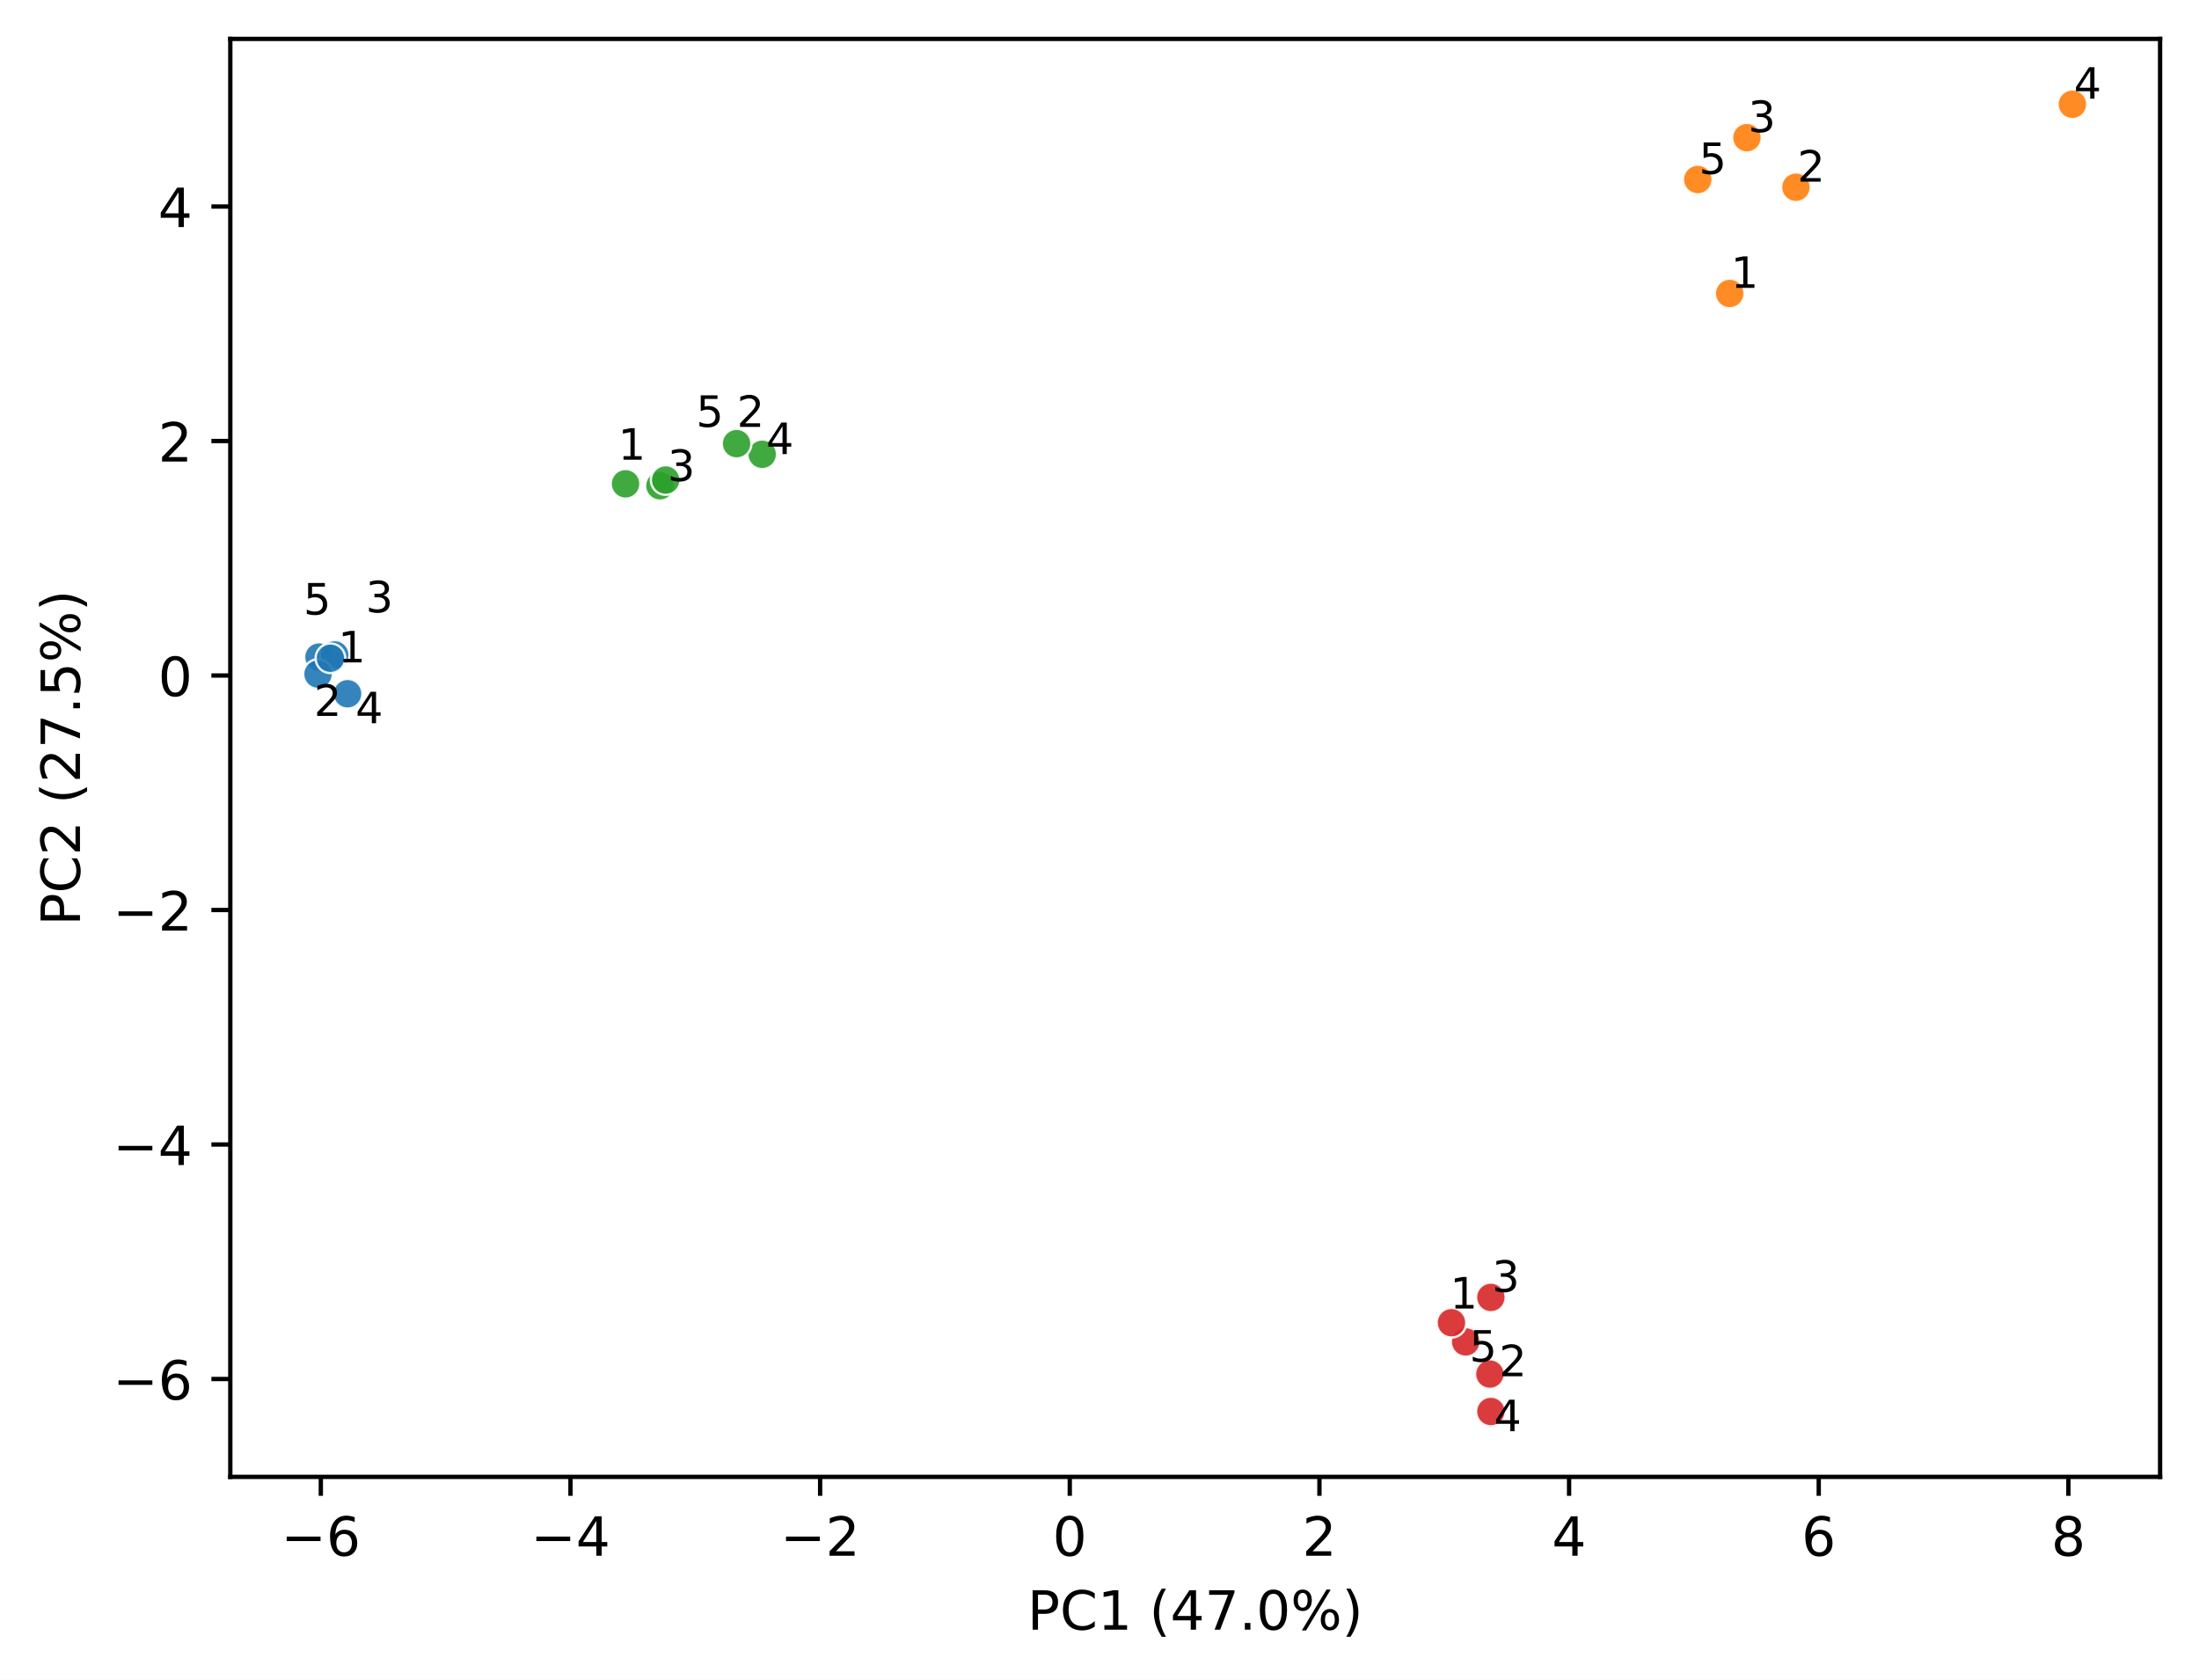
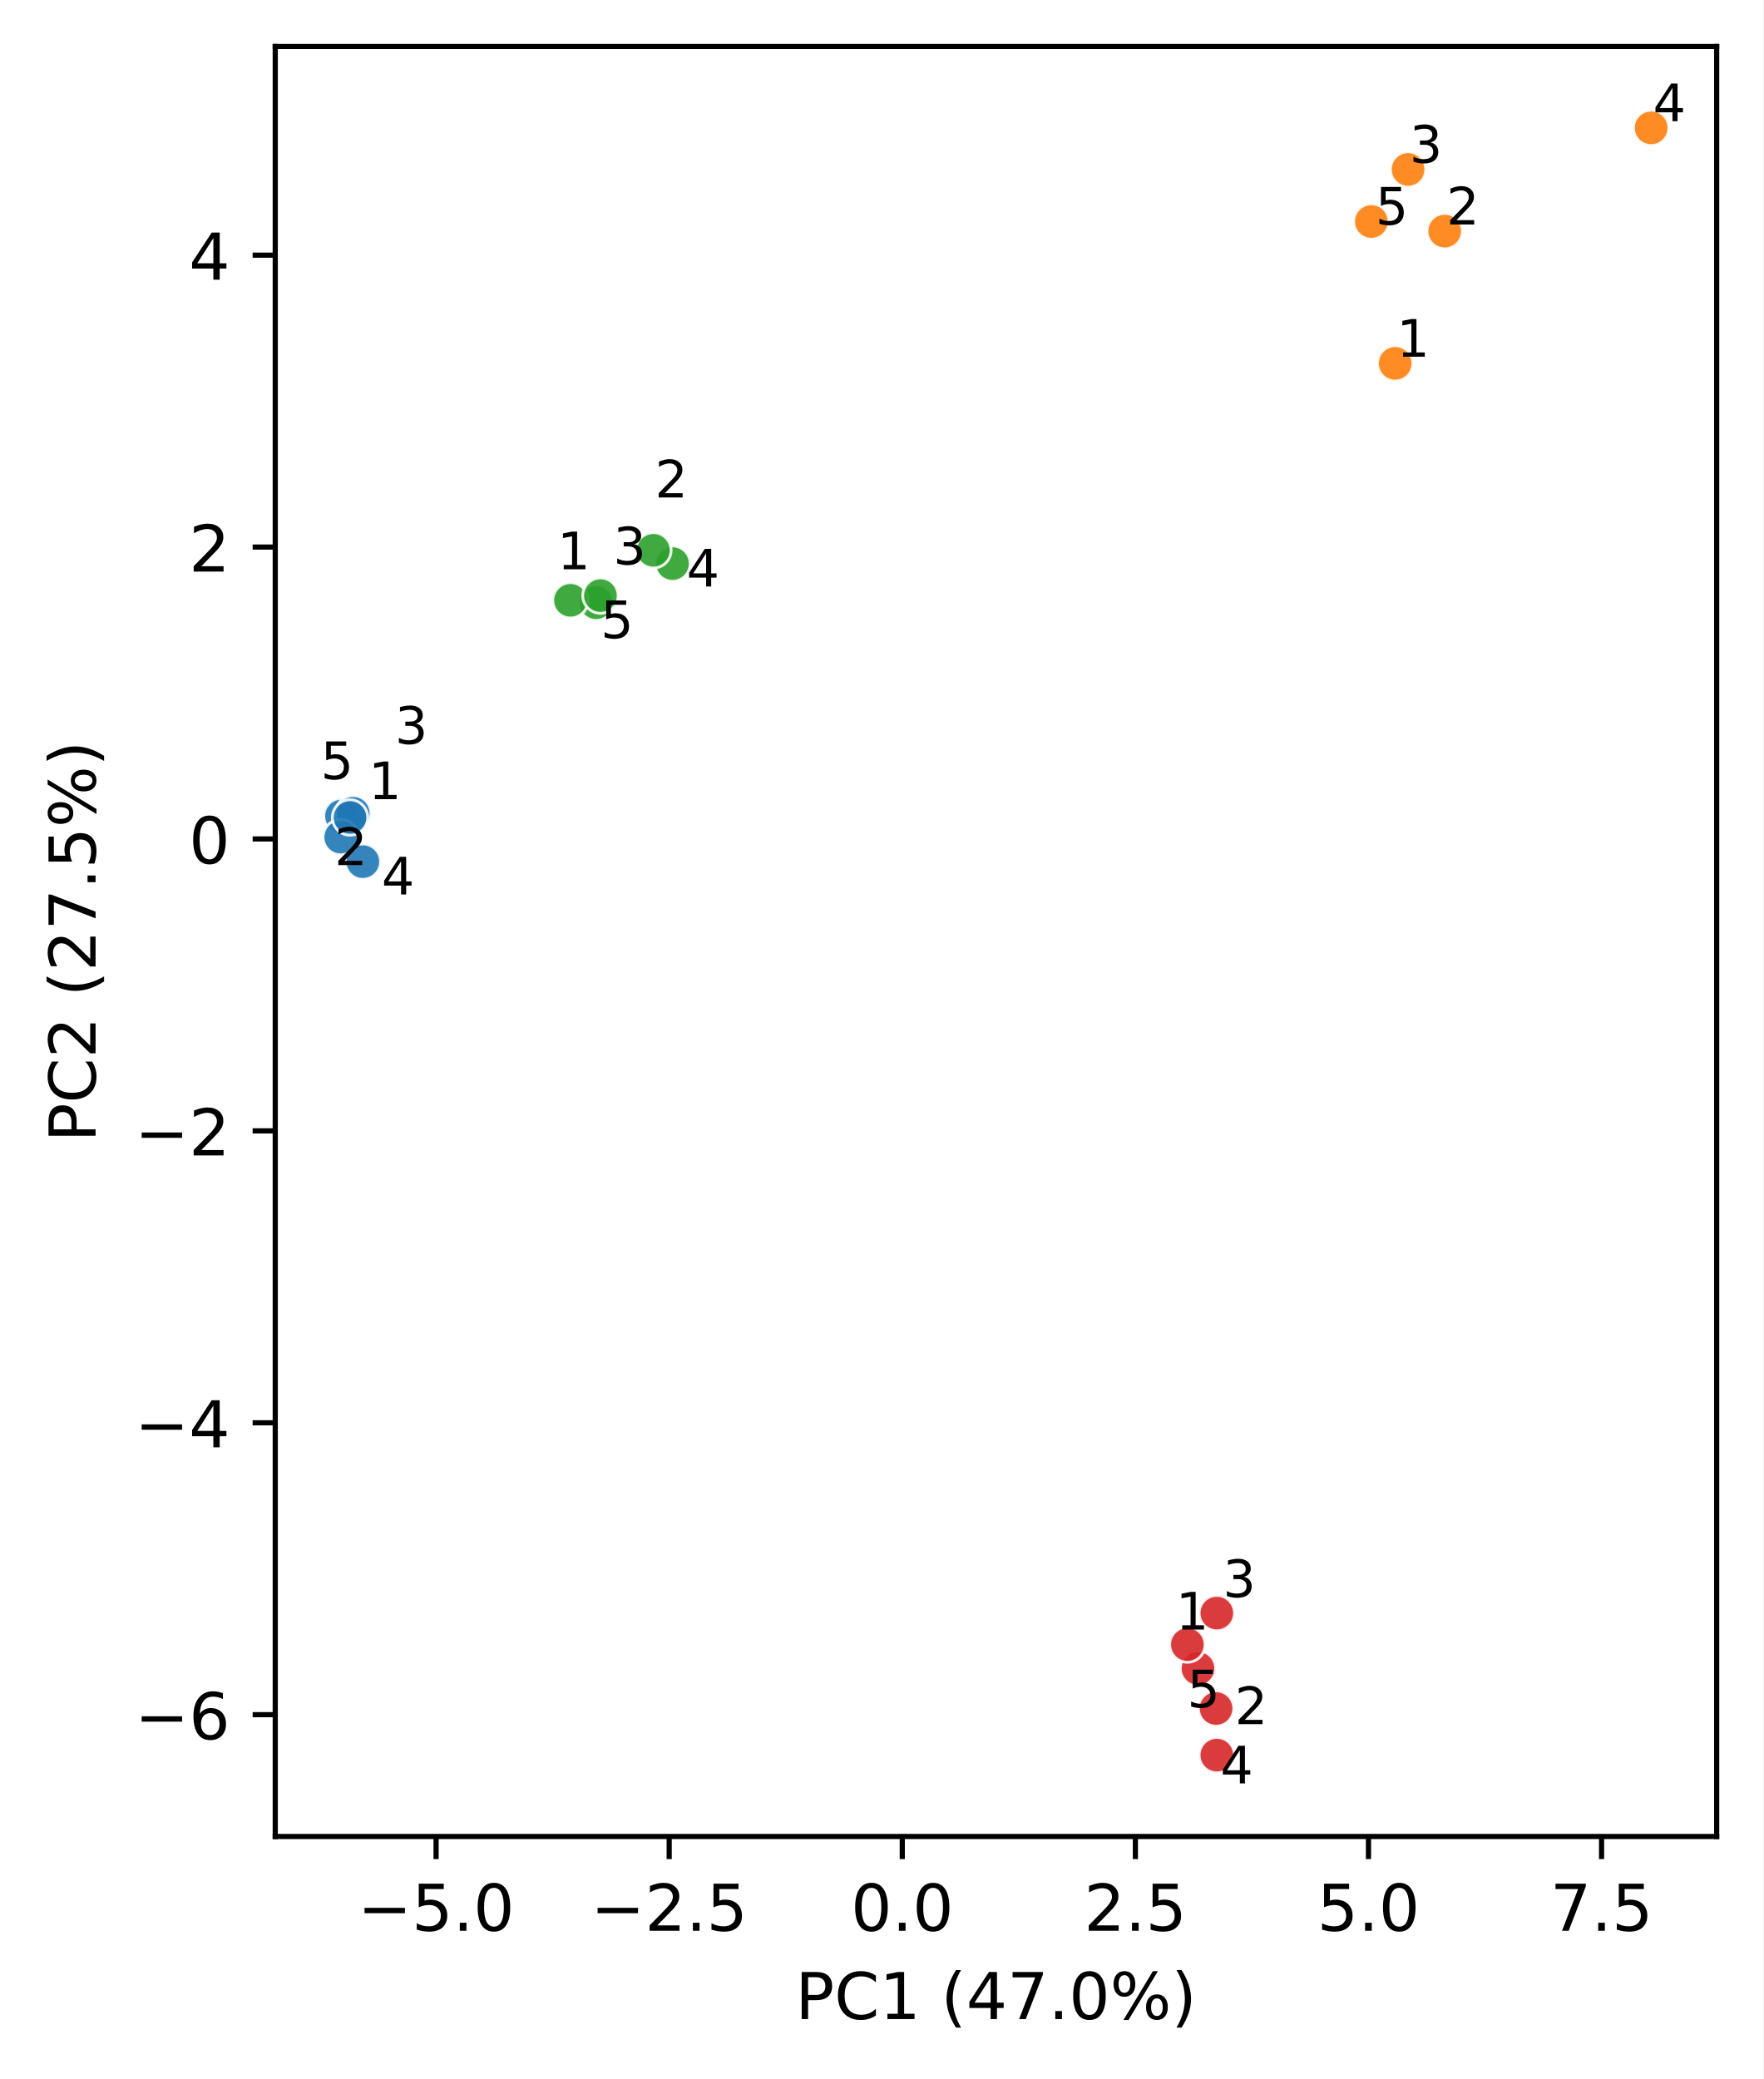
- <svg xmlns="http://www.w3.org/2000/svg" xmlns:xlink="http://www.w3.org/1999/xlink" width="406.94pt" height="310.868pt" viewBox="0 0 406.94 310.868" version="1.1">
+ <svg xmlns="http://www.w3.org/2000/svg" xmlns:xlink="http://www.w3.org/1999/xlink" width="273.02pt" height="321.956pt" viewBox="0 0 273.02 321.956" version="1.1">
  <defs>
    <style type="text/css">*{stroke-linejoin: round; stroke-linecap: butt}</style>
  </defs>
  <g id="figure_1">
    <g id="patch_1">
-       <path d="M 0 310.868  L 406.94 310.868  L 406.94 0  L 0 0  z " style="fill: #ffffff" />
+       <path d="M 0 321.956  L 273.02 321.956  L 273.02 0  L 0 0  z " style="fill: #ffffff" />
    </g>
    <g id="axes_1">
      <g id="patch_2">
-         <path d="M 42.62 273.312  L 399.74 273.312  L 399.74 7.2  L 42.62 7.2  z " style="fill: #ffffff" />
+         <path d="M 42.62 284.4  L 265.82 284.4  L 265.82 7.2  L 42.62 7.2  z " style="fill: #ffffff" />
      </g>
      <g id="PathCollection_1">
        <defs>
-           <path id="C0_0_54341849cd" d="M 0 2.739  C 0.726 2.739 1.423 2.45 1.936 1.936  C 2.45 1.423 2.739 0.726 2.739 -0  C 2.739 -0.726 2.45 -1.423 1.936 -1.936  C 1.423 -2.45 0.726 -2.739 0 -2.739  C -0.726 -2.739 -1.423 -2.45 -1.936 -1.936  C -2.45 -1.423 -2.739 -0.726 -2.739 0  C -2.739 0.726 -2.45 1.423 -1.936 1.936  C -1.423 2.45 -0.726 2.739 0 2.739  z " />
+           <path id="C0_0_e8614879cb" d="M 0 2.739  C 0.726 2.739 1.423 2.45 1.936 1.936  C 2.45 1.423 2.739 0.726 2.739 -0  C 2.739 -0.726 2.45 -1.423 1.936 -1.936  C 1.423 -2.45 0.726 -2.739 0 -2.739  C -0.726 -2.739 -1.423 -2.45 -1.936 -1.936  C -2.45 -1.423 -2.739 -0.726 -2.739 0  C -2.739 0.726 -2.45 1.423 -1.936 1.936  C -1.423 2.45 -0.726 2.739 0 2.739  z " />
        </defs>
-         <g clip-path="url(#pb092c6b7c6)">
-           <use xlink:href="#C0_0_54341849cd" x="64.323" y="128.385" style="fill: #1f77b4; fill-opacity: 0.9; stroke: #ffffff; stroke-opacity: 0.9; stroke-width: 0.438" />
-         </g>
-         <g clip-path="url(#pb092c6b7c6)">
-           <use xlink:href="#C0_0_54341849cd" x="383.508" y="19.296" style="fill: #ff7f0e; fill-opacity: 0.9; stroke: #ffffff; stroke-opacity: 0.9; stroke-width: 0.438" />
-         </g>
-         <g clip-path="url(#pb092c6b7c6)">
-           <use xlink:href="#C0_0_54341849cd" x="141.048" y="84.076" style="fill: #2ca02c; fill-opacity: 0.9; stroke: #ffffff; stroke-opacity: 0.9; stroke-width: 0.438" />
-         </g>
-         <g clip-path="url(#pb092c6b7c6)">
-           <use xlink:href="#C0_0_54341849cd" x="275.899" y="261.216" style="fill: #d62728; fill-opacity: 0.9; stroke: #ffffff; stroke-opacity: 0.9; stroke-width: 0.438" />
-         </g>
-         <g clip-path="url(#pb092c6b7c6)">
-           <use xlink:href="#C0_0_54341849cd" x="59.031" y="121.598" style="fill: #1f77b4; fill-opacity: 0.9; stroke: #ffffff; stroke-opacity: 0.9; stroke-width: 0.438" />
-         </g>
-         <g clip-path="url(#pb092c6b7c6)">
-           <use xlink:href="#C0_0_54341849cd" x="314.185" y="33.219" style="fill: #ff7f0e; fill-opacity: 0.9; stroke: #ffffff; stroke-opacity: 0.9; stroke-width: 0.438" />
-         </g>
-         <g clip-path="url(#pb092c6b7c6)">
-           <use xlink:href="#C0_0_54341849cd" x="122.126" y="89.893" style="fill: #2ca02c; fill-opacity: 0.9; stroke: #ffffff; stroke-opacity: 0.9; stroke-width: 0.438" />
-         </g>
-         <g clip-path="url(#pb092c6b7c6)">
-           <use xlink:href="#C0_0_54341849cd" x="271.234" y="248.336" style="fill: #d62728; fill-opacity: 0.9; stroke: #ffffff; stroke-opacity: 0.9; stroke-width: 0.438" />
-         </g>
-         <g clip-path="url(#pb092c6b7c6)">
-           <use xlink:href="#C0_0_54341849cd" x="61.939" y="121.196" style="fill: #1f77b4; fill-opacity: 0.9; stroke: #ffffff; stroke-opacity: 0.9; stroke-width: 0.438" />
-         </g>
-         <g clip-path="url(#pb092c6b7c6)">
-           <use xlink:href="#C0_0_54341849cd" x="320.092" y="54.309" style="fill: #ff7f0e; fill-opacity: 0.9; stroke: #ffffff; stroke-opacity: 0.9; stroke-width: 0.438" />
-         </g>
-         <g clip-path="url(#pb092c6b7c6)">
-           <use xlink:href="#C0_0_54341849cd" x="115.761" y="89.535" style="fill: #2ca02c; fill-opacity: 0.9; stroke: #ffffff; stroke-opacity: 0.9; stroke-width: 0.438" />
-         </g>
-         <g clip-path="url(#pb092c6b7c6)">
-           <use xlink:href="#C0_0_54341849cd" x="268.604" y="244.782" style="fill: #d62728; fill-opacity: 0.9; stroke: #ffffff; stroke-opacity: 0.9; stroke-width: 0.438" />
-         </g>
-         <g clip-path="url(#pb092c6b7c6)">
-           <use xlink:href="#C0_0_54341849cd" x="58.853" y="124.745" style="fill: #1f77b4; fill-opacity: 0.9; stroke: #ffffff; stroke-opacity: 0.9; stroke-width: 0.438" />
-         </g>
-         <g clip-path="url(#pb092c6b7c6)">
-           <use xlink:href="#C0_0_54341849cd" x="332.351" y="34.648" style="fill: #ff7f0e; fill-opacity: 0.9; stroke: #ffffff; stroke-opacity: 0.9; stroke-width: 0.438" />
-         </g>
-         <g clip-path="url(#pb092c6b7c6)">
-           <use xlink:href="#C0_0_54341849cd" x="136.31" y="82.1" style="fill: #2ca02c; fill-opacity: 0.9; stroke: #ffffff; stroke-opacity: 0.9; stroke-width: 0.438" />
-         </g>
-         <g clip-path="url(#pb092c6b7c6)">
-           <use xlink:href="#C0_0_54341849cd" x="275.712" y="254.282" style="fill: #d62728; fill-opacity: 0.9; stroke: #ffffff; stroke-opacity: 0.9; stroke-width: 0.438" />
-         </g>
-         <g clip-path="url(#pb092c6b7c6)">
-           <use xlink:href="#C0_0_54341849cd" x="61.151" y="121.819" style="fill: #1f77b4; fill-opacity: 0.9; stroke: #ffffff; stroke-opacity: 0.9; stroke-width: 0.438" />
-         </g>
-         <g clip-path="url(#pb092c6b7c6)">
-           <use xlink:href="#C0_0_54341849cd" x="323.283" y="25.476" style="fill: #ff7f0e; fill-opacity: 0.9; stroke: #ffffff; stroke-opacity: 0.9; stroke-width: 0.438" />
-         </g>
-         <g clip-path="url(#pb092c6b7c6)">
-           <use xlink:href="#C0_0_54341849cd" x="123.19" y="88.834" style="fill: #2ca02c; fill-opacity: 0.9; stroke: #ffffff; stroke-opacity: 0.9; stroke-width: 0.438" />
-         </g>
-         <g clip-path="url(#pb092c6b7c6)">
-           <use xlink:href="#C0_0_54341849cd" x="275.897" y="240.1" style="fill: #d62728; fill-opacity: 0.9; stroke: #ffffff; stroke-opacity: 0.9; stroke-width: 0.438" />
+         <g clip-path="url(#p28feb3ffb4)">
+           <use xlink:href="#C0_0_e8614879cb" x="56.184" y="133.435" style="fill: #1f77b4; fill-opacity: 0.9; stroke: #ffffff; stroke-opacity: 0.9; stroke-width: 0.438" />
+         </g>
+         <g clip-path="url(#p28feb3ffb4)">
+           <use xlink:href="#C0_0_e8614879cb" x="255.675" y="19.8" style="fill: #ff7f0e; fill-opacity: 0.9; stroke: #ffffff; stroke-opacity: 0.9; stroke-width: 0.438" />
+         </g>
+         <g clip-path="url(#p28feb3ffb4)">
+           <use xlink:href="#C0_0_e8614879cb" x="104.137" y="87.279" style="fill: #2ca02c; fill-opacity: 0.9; stroke: #ffffff; stroke-opacity: 0.9; stroke-width: 0.438" />
+         </g>
+         <g clip-path="url(#p28feb3ffb4)">
+           <use xlink:href="#C0_0_e8614879cb" x="188.42" y="271.8" style="fill: #d62728; fill-opacity: 0.9; stroke: #ffffff; stroke-opacity: 0.9; stroke-width: 0.438" />
+         </g>
+         <g clip-path="url(#p28feb3ffb4)">
+           <use xlink:href="#C0_0_e8614879cb" x="52.877" y="126.365" style="fill: #1f77b4; fill-opacity: 0.9; stroke: #ffffff; stroke-opacity: 0.9; stroke-width: 0.438" />
+         </g>
+         <g clip-path="url(#p28feb3ffb4)">
+           <use xlink:href="#C0_0_e8614879cb" x="212.348" y="34.303" style="fill: #ff7f0e; fill-opacity: 0.9; stroke: #ffffff; stroke-opacity: 0.9; stroke-width: 0.438" />
+         </g>
+         <g clip-path="url(#p28feb3ffb4)">
+           <use xlink:href="#C0_0_e8614879cb" x="92.311" y="93.339" style="fill: #2ca02c; fill-opacity: 0.9; stroke: #ffffff; stroke-opacity: 0.9; stroke-width: 0.438" />
+         </g>
+         <g clip-path="url(#p28feb3ffb4)">
+           <use xlink:href="#C0_0_e8614879cb" x="185.504" y="258.383" style="fill: #d62728; fill-opacity: 0.9; stroke: #ffffff; stroke-opacity: 0.9; stroke-width: 0.438" />
+         </g>
+         <g clip-path="url(#p28feb3ffb4)">
+           <use xlink:href="#C0_0_e8614879cb" x="54.694" y="125.946" style="fill: #1f77b4; fill-opacity: 0.9; stroke: #ffffff; stroke-opacity: 0.9; stroke-width: 0.438" />
+         </g>
+         <g clip-path="url(#p28feb3ffb4)">
+           <use xlink:href="#C0_0_e8614879cb" x="216.04" y="56.271" style="fill: #ff7f0e; fill-opacity: 0.9; stroke: #ffffff; stroke-opacity: 0.9; stroke-width: 0.438" />
+         </g>
+         <g clip-path="url(#p28feb3ffb4)">
+           <use xlink:href="#C0_0_e8614879cb" x="88.333" y="92.966" style="fill: #2ca02c; fill-opacity: 0.9; stroke: #ffffff; stroke-opacity: 0.9; stroke-width: 0.438" />
+         </g>
+         <g clip-path="url(#p28feb3ffb4)">
+           <use xlink:href="#C0_0_e8614879cb" x="183.86" y="254.681" style="fill: #d62728; fill-opacity: 0.9; stroke: #ffffff; stroke-opacity: 0.9; stroke-width: 0.438" />
+         </g>
+         <g clip-path="url(#p28feb3ffb4)">
+           <use xlink:href="#C0_0_e8614879cb" x="52.766" y="129.642" style="fill: #1f77b4; fill-opacity: 0.9; stroke: #ffffff; stroke-opacity: 0.9; stroke-width: 0.438" />
+         </g>
+         <g clip-path="url(#p28feb3ffb4)">
+           <use xlink:href="#C0_0_e8614879cb" x="223.702" y="35.792" style="fill: #ff7f0e; fill-opacity: 0.9; stroke: #ffffff; stroke-opacity: 0.9; stroke-width: 0.438" />
+         </g>
+         <g clip-path="url(#p28feb3ffb4)">
+           <use xlink:href="#C0_0_e8614879cb" x="101.176" y="85.221" style="fill: #2ca02c; fill-opacity: 0.9; stroke: #ffffff; stroke-opacity: 0.9; stroke-width: 0.438" />
+         </g>
+         <g clip-path="url(#p28feb3ffb4)">
+           <use xlink:href="#C0_0_e8614879cb" x="188.303" y="264.577" style="fill: #d62728; fill-opacity: 0.9; stroke: #ffffff; stroke-opacity: 0.9; stroke-width: 0.438" />
+         </g>
+         <g clip-path="url(#p28feb3ffb4)">
+           <use xlink:href="#C0_0_e8614879cb" x="54.202" y="126.595" style="fill: #1f77b4; fill-opacity: 0.9; stroke: #ffffff; stroke-opacity: 0.9; stroke-width: 0.438" />
+         </g>
+         <g clip-path="url(#p28feb3ffb4)">
+           <use xlink:href="#C0_0_e8614879cb" x="218.035" y="26.237" style="fill: #ff7f0e; fill-opacity: 0.9; stroke: #ffffff; stroke-opacity: 0.9; stroke-width: 0.438" />
+         </g>
+         <g clip-path="url(#p28feb3ffb4)">
+           <use xlink:href="#C0_0_e8614879cb" x="92.977" y="92.236" style="fill: #2ca02c; fill-opacity: 0.9; stroke: #ffffff; stroke-opacity: 0.9; stroke-width: 0.438" />
+         </g>
+         <g clip-path="url(#p28feb3ffb4)">
+           <use xlink:href="#C0_0_e8614879cb" x="188.418" y="249.804" style="fill: #d62728; fill-opacity: 0.9; stroke: #ffffff; stroke-opacity: 0.9; stroke-width: 0.438" />
        </g>
      </g>
      <g id="matplotlib.axis_1">
        <g id="xtick_1">
          <g id="line2d_1">
            <defs>
-               <path id="m34bf45db50" d="M 0 0  L 0 3.5  " style="stroke: #000000; stroke-width: 0.8" />
+               <path id="mcd77079170" d="M 0 0  L 0 3.5  " style="stroke: #000000; stroke-width: 0.8" />
            </defs>
            <g>
-               <use xlink:href="#m34bf45db50" x="59.37" y="273.312" style="stroke: #000000; stroke-width: 0.8" />
+               <use xlink:href="#mcd77079170" x="67.526" y="284.4" style="stroke: #000000; stroke-width: 0.8" />
            </g>
          </g>
          <g id="text_1">
-             <g transform="translate(51.99869 287.9104) scale(0.1 -0.1)">
+             <g transform="translate(55.38477 298.9984) scale(0.1 -0.1)">
              <defs>
                <path id="DejaVuSans-2212" d="M 678 2272  L 4684 2272  L 4684 1741  L 678 1741  L 678 2272  z " transform="scale(0.015625)" />
-                 <path id="DejaVuSans-36" d="M 2113 2584  Q 1688 2584 1439 2293  Q 1191 2003 1191 1497  Q 1191 994 1439 701  Q 1688 409 2113 409  Q 2538 409 2786 701  Q 3034 994 3034 1497  Q 3034 2003 2786 2293  Q 2538 2584 2113 2584  z M 3366 4563  L 3366 3988  Q 3128 4100 2886 4159  Q 2644 4219 2406 4219  Q 1781 4219 1451 3797  Q 1122 3375 1075 2522  Q 1259 2794 1537 2939  Q 1816 3084 2150 3084  Q 2853 3084 3261 2657  Q 3669 2231 3669 1497  Q 3669 778 3244 343  Q 2819 -91 2113 -91  Q 1303 -91 875 529  Q 447 1150 447 2328  Q 447 3434 972 4092  Q 1497 4750 2381 4750  Q 2619 4750 2861 4703  Q 3103 4656 3366 4563  z " transform="scale(0.015625)" />
+                 <path id="DejaVuSans-35" d="M 691 4666  L 3169 4666  L 3169 4134  L 1269 4134  L 1269 2991  Q 1406 3038 1543 3061  Q 1681 3084 1819 3084  Q 2600 3084 3056 2656  Q 3513 2228 3513 1497  Q 3513 744 3044 326  Q 2575 -91 1722 -91  Q 1428 -91 1123 -41  Q 819 9 494 109  L 494 744  Q 775 591 1075 516  Q 1375 441 1709 441  Q 2250 441 2565 725  Q 2881 1009 2881 1497  Q 2881 1984 2565 2268  Q 2250 2553 1709 2553  Q 1456 2553 1204 2497  Q 953 2441 691 2322  L 691 4666  z " transform="scale(0.015625)" />
+                 <path id="DejaVuSans-2e" d="M 684 794  L 1344 794  L 1344 0  L 684 0  L 684 794  z " transform="scale(0.015625)" />
+                 <path id="DejaVuSans-30" d="M 2034 4250  Q 1547 4250 1301 3770  Q 1056 3291 1056 2328  Q 1056 1369 1301 889  Q 1547 409 2034 409  Q 2525 409 2770 889  Q 3016 1369 3016 2328  Q 3016 3291 2770 3770  Q 2525 4250 2034 4250  z M 2034 4750  Q 2819 4750 3233 4129  Q 3647 3509 3647 2328  Q 3647 1150 3233 529  Q 2819 -91 2034 -91  Q 1250 -91 836 529  Q 422 1150 422 2328  Q 422 3509 836 4129  Q 1250 4750 2034 4750  z " transform="scale(0.015625)" />
              </defs>
              <use xlink:href="#DejaVuSans-2212" />
-               <use xlink:href="#DejaVuSans-36" transform="translate(83.78906 0)" />
+               <use xlink:href="#DejaVuSans-35" transform="translate(83.78906 0)" />
+               <use xlink:href="#DejaVuSans-2e" transform="translate(147.4121 0)" />
+               <use xlink:href="#DejaVuSans-30" transform="translate(179.1992 0)" />
            </g>
          </g>
        </g>
        <g id="xtick_2">
          <g id="line2d_2">
            <g>
-               <use xlink:href="#m34bf45db50" x="105.57" y="273.312" style="stroke: #000000; stroke-width: 0.8" />
+               <use xlink:href="#mcd77079170" x="103.62" y="284.4" style="stroke: #000000; stroke-width: 0.8" />
            </g>
          </g>
          <g id="text_2">
-             <g transform="translate(98.19853 287.9104) scale(0.1 -0.1)">
-               <defs>
-                 <path id="DejaVuSans-34" d="M 2419 4116  L 825 1625  L 2419 1625  L 2419 4116  z M 2253 4666  L 3047 4666  L 3047 1625  L 3713 1625  L 3713 1100  L 3047 1100  L 3047 0  L 2419 0  L 2419 1100  L 313 1100  L 313 1709  L 2253 4666  z " transform="scale(0.015625)" />
-               </defs>
-               <use xlink:href="#DejaVuSans-2212" />
-               <use xlink:href="#DejaVuSans-34" transform="translate(83.78906 0)" />
-             </g>
-           </g>
-         </g>
-         <g id="xtick_3">
-           <g id="line2d_3">
-             <g>
-               <use xlink:href="#m34bf45db50" x="151.769" y="273.312" style="stroke: #000000; stroke-width: 0.8" />
-             </g>
-           </g>
-           <g id="text_3">
-             <g transform="translate(144.3984 287.9104) scale(0.1 -0.1)">
+             <g transform="translate(91.47839 298.9984) scale(0.1 -0.1)">
              <defs>
                <path id="DejaVuSans-32" d="M 1228 531  L 3431 531  L 3431 0  L 469 0  L 469 531  Q 828 903 1448 1529  Q 2069 2156 2228 2338  Q 2531 2678 2651 2914  Q 2772 3150 2772 3378  Q 2772 3750 2511 3984  Q 2250 4219 1831 4219  Q 1534 4219 1204 4116  Q 875 4013 500 3803  L 500 4441  Q 881 4594 1212 4672  Q 1544 4750 1819 4750  Q 2544 4750 2975 4387  Q 3406 4025 3406 3419  Q 3406 3131 3298 2873  Q 3191 2616 2906 2266  Q 2828 2175 2409 1742  Q 1991 1309 1228 531  z " transform="scale(0.015625)" />
              </defs>
              <use xlink:href="#DejaVuSans-2212" />
              <use xlink:href="#DejaVuSans-32" transform="translate(83.78906 0)" />
+               <use xlink:href="#DejaVuSans-2e" transform="translate(147.4121 0)" />
+               <use xlink:href="#DejaVuSans-35" transform="translate(179.1992 0)" />
+             </g>
+           </g>
+         </g>
+         <g id="xtick_3">
+           <g id="line2d_3">
+             <g>
+               <use xlink:href="#mcd77079170" x="139.713" y="284.4" style="stroke: #000000; stroke-width: 0.8" />
+             </g>
+           </g>
+           <g id="text_3">
+             <g transform="translate(131.7619 298.9984) scale(0.1 -0.1)">
+               <use xlink:href="#DejaVuSans-30" />
+               <use xlink:href="#DejaVuSans-2e" transform="translate(63.62305 0)" />
+               <use xlink:href="#DejaVuSans-30" transform="translate(95.41016 0)" />
            </g>
          </g>
        </g>
        <g id="xtick_4">
          <g id="line2d_4">
            <g>
-               <use xlink:href="#m34bf45db50" x="197.969" y="273.312" style="stroke: #000000; stroke-width: 0.8" />
+               <use xlink:href="#mcd77079170" x="175.807" y="284.4" style="stroke: #000000; stroke-width: 0.8" />
            </g>
          </g>
          <g id="text_4">
-             <g transform="translate(194.788 287.9104) scale(0.1 -0.1)">
-               <defs>
-                 <path id="DejaVuSans-30" d="M 2034 4250  Q 1547 4250 1301 3770  Q 1056 3291 1056 2328  Q 1056 1369 1301 889  Q 1547 409 2034 409  Q 2525 409 2770 889  Q 3016 1369 3016 2328  Q 3016 3291 2770 3770  Q 2525 4250 2034 4250  z M 2034 4750  Q 2819 4750 3233 4129  Q 3647 3509 3647 2328  Q 3647 1150 3233 529  Q 2819 -91 2034 -91  Q 1250 -91 836 529  Q 422 1150 422 2328  Q 422 3509 836 4129  Q 1250 4750 2034 4750  z " transform="scale(0.015625)" />
-               </defs>
-               <use xlink:href="#DejaVuSans-30" />
+             <g transform="translate(167.8555 298.9984) scale(0.1 -0.1)">
+               <use xlink:href="#DejaVuSans-32" />
+               <use xlink:href="#DejaVuSans-2e" transform="translate(63.62305 0)" />
+               <use xlink:href="#DejaVuSans-35" transform="translate(95.41016 0)" />
            </g>
          </g>
        </g>
        <g id="xtick_5">
          <g id="line2d_5">
            <g>
-               <use xlink:href="#m34bf45db50" x="244.169" y="273.312" style="stroke: #000000; stroke-width: 0.8" />
+               <use xlink:href="#mcd77079170" x="211.901" y="284.4" style="stroke: #000000; stroke-width: 0.8" />
            </g>
          </g>
          <g id="text_5">
-             <g transform="translate(240.9879 287.9104) scale(0.1 -0.1)">
-               <use xlink:href="#DejaVuSans-32" />
+             <g transform="translate(203.9491 298.9984) scale(0.1 -0.1)">
+               <use xlink:href="#DejaVuSans-35" />
+               <use xlink:href="#DejaVuSans-2e" transform="translate(63.62305 0)" />
+               <use xlink:href="#DejaVuSans-30" transform="translate(95.41016 0)" />
            </g>
          </g>
        </g>
        <g id="xtick_6">
          <g id="line2d_6">
            <g>
-               <use xlink:href="#m34bf45db50" x="290.369" y="273.312" style="stroke: #000000; stroke-width: 0.8" />
+               <use xlink:href="#mcd77079170" x="247.994" y="284.4" style="stroke: #000000; stroke-width: 0.8" />
            </g>
          </g>
          <g id="text_6">
-             <g transform="translate(287.1877 287.9104) scale(0.1 -0.1)">
-               <use xlink:href="#DejaVuSans-34" />
-             </g>
-           </g>
-         </g>
-         <g id="xtick_7">
-           <g id="line2d_7">
-             <g>
-               <use xlink:href="#m34bf45db50" x="336.569" y="273.312" style="stroke: #000000; stroke-width: 0.8" />
-             </g>
-           </g>
-           <g id="text_7">
-             <g transform="translate(333.3875 287.9104) scale(0.1 -0.1)">
-               <use xlink:href="#DejaVuSans-36" />
-             </g>
-           </g>
-         </g>
-         <g id="xtick_8">
-           <g id="line2d_8">
-             <g>
-               <use xlink:href="#m34bf45db50" x="382.769" y="273.312" style="stroke: #000000; stroke-width: 0.8" />
-             </g>
-           </g>
-           <g id="text_8">
-             <g transform="translate(379.5874 287.9104) scale(0.1 -0.1)">
+             <g transform="translate(240.0427 298.9984) scale(0.1 -0.1)">
              <defs>
-                 <path id="DejaVuSans-38" d="M 2034 2216  Q 1584 2216 1326 1975  Q 1069 1734 1069 1313  Q 1069 891 1326 650  Q 1584 409 2034 409  Q 2484 409 2743 651  Q 3003 894 3003 1313  Q 3003 1734 2745 1975  Q 2488 2216 2034 2216  z M 1403 2484  Q 997 2584 770 2862  Q 544 3141 544 3541  Q 544 4100 942 4425  Q 1341 4750 2034 4750  Q 2731 4750 3128 4425  Q 3525 4100 3525 3541  Q 3525 3141 3298 2862  Q 3072 2584 2669 2484  Q 3125 2378 3379 2068  Q 3634 1759 3634 1313  Q 3634 634 3220 271  Q 2806 -91 2034 -91  Q 1263 -91 848 271  Q 434 634 434 1313  Q 434 1759 690 2068  Q 947 2378 1403 2484  z M 1172 3481  Q 1172 3119 1398 2916  Q 1625 2713 2034 2713  Q 2441 2713 2670 2916  Q 2900 3119 2900 3481  Q 2900 3844 2670 4047  Q 2441 4250 2034 4250  Q 1625 4250 1398 4047  Q 1172 3844 1172 3481  z " transform="scale(0.015625)" />
+                 <path id="DejaVuSans-37" d="M 525 4666  L 3525 4666  L 3525 4397  L 1831 0  L 1172 0  L 2766 4134  L 525 4134  L 525 4666  z " transform="scale(0.015625)" />
              </defs>
-               <use xlink:href="#DejaVuSans-38" />
-             </g>
-           </g>
-         </g>
-         <g id="text_9">
-           <g transform="translate(190.1186 301.5886) scale(0.1 -0.1)">
+               <use xlink:href="#DejaVuSans-37" />
+               <use xlink:href="#DejaVuSans-2e" transform="translate(63.62305 0)" />
+               <use xlink:href="#DejaVuSans-35" transform="translate(95.41016 0)" />
+             </g>
+           </g>
+         </g>
+         <g id="text_7">
+           <g transform="translate(123.1586 312.6766) scale(0.1 -0.1)">
            <defs>
              <path id="DejaVuSans-50" d="M 1259 4147  L 1259 2394  L 2053 2394  Q 2494 2394 2734 2622  Q 2975 2850 2975 3272  Q 2975 3691 2734 3919  Q 2494 4147 2053 4147  L 1259 4147  z M 628 4666  L 2053 4666  Q 2838 4666 3239 4311  Q 3641 3956 3641 3272  Q 3641 2581 3239 2228  Q 2838 1875 2053 1875  L 1259 1875  L 1259 0  L 628 0  L 628 4666  z " transform="scale(0.015625)" />
              <path id="DejaVuSans-43" d="M 4122 4306  L 4122 3641  Q 3803 3938 3442 4084  Q 3081 4231 2675 4231  Q 1875 4231 1450 3742  Q 1025 3253 1025 2328  Q 1025 1406 1450 917  Q 1875 428 2675 428  Q 3081 428 3442 575  Q 3803 722 4122 1019  L 4122 359  Q 3791 134 3420 21  Q 3050 -91 2638 -91  Q 1578 -91 968 557  Q 359 1206 359 2328  Q 359 3453 968 4101  Q 1578 4750 2638 4750  Q 3056 4750 3426 4639  Q 3797 4528 4122 4306  z " transform="scale(0.015625)" />
              <path id="DejaVuSans-31" d="M 794 531  L 1825 531  L 1825 4091  L 703 3866  L 703 4441  L 1819 4666  L 2450 4666  L 2450 531  L 3481 531  L 3481 0  L 794 0  L 794 531  z " transform="scale(0.015625)" />
              <path id="DejaVuSans-20" transform="scale(0.015625)" />
              <path id="DejaVuSans-28" d="M 1984 4856  Q 1566 4138 1362 3434  Q 1159 2731 1159 2009  Q 1159 1288 1364 580  Q 1569 -128 1984 -844  L 1484 -844  Q 1016 -109 783 600  Q 550 1309 550 2009  Q 550 2706 781 3412  Q 1013 4119 1484 4856  L 1984 4856  z " transform="scale(0.015625)" />
-               <path id="DejaVuSans-37" d="M 525 4666  L 3525 4666  L 3525 4397  L 1831 0  L 1172 0  L 2766 4134  L 525 4134  L 525 4666  z " transform="scale(0.015625)" />
-               <path id="DejaVuSans-2e" d="M 684 794  L 1344 794  L 1344 0  L 684 0  L 684 794  z " transform="scale(0.015625)" />
+               <path id="DejaVuSans-34" d="M 2419 4116  L 825 1625  L 2419 1625  L 2419 4116  z M 2253 4666  L 3047 4666  L 3047 1625  L 3713 1625  L 3713 1100  L 3047 1100  L 3047 0  L 2419 0  L 2419 1100  L 313 1100  L 313 1709  L 2253 4666  z " transform="scale(0.015625)" />
              <path id="DejaVuSans-25" d="M 4653 2053  Q 4381 2053 4226 1822  Q 4072 1591 4072 1178  Q 4072 772 4226 539  Q 4381 306 4653 306  Q 4919 306 5073 539  Q 5228 772 5228 1178  Q 5228 1588 5073 1820  Q 4919 2053 4653 2053  z M 4653 2450  Q 5147 2450 5437 2106  Q 5728 1763 5728 1178  Q 5728 594 5436 251  Q 5144 -91 4653 -91  Q 4153 -91 3862 251  Q 3572 594 3572 1178  Q 3572 1766 3864 2108  Q 4156 2450 4653 2450  z M 1428 4353  Q 1159 4353 1004 4120  Q 850 3888 850 3481  Q 850 3069 1003 2837  Q 1156 2606 1428 2606  Q 1700 2606 1854 2837  Q 2009 3069 2009 3481  Q 2009 3884 1853 4118  Q 1697 4353 1428 4353  z M 4250 4750  L 4750 4750  L 1831 -91  L 1331 -91  L 4250 4750  z M 1428 4750  Q 1922 4750 2215 4408  Q 2509 4066 2509 3481  Q 2509 2891 2217 2550  Q 1925 2209 1428 2209  Q 931 2209 642 2551  Q 353 2894 353 3481  Q 353 4063 643 4406  Q 934 4750 1428 4750  z " transform="scale(0.015625)" />
              <path id="DejaVuSans-29" d="M 513 4856  L 1013 4856  Q 1481 4119 1714 3412  Q 1947 2706 1947 2009  Q 1947 1309 1714 600  Q 1481 -109 1013 -844  L 513 -844  Q 928 -128 1133 580  Q 1338 1288 1338 2009  Q 1338 2731 1133 3434  Q 928 4138 513 4856  z " transform="scale(0.015625)" />
            </defs>
            <use xlink:href="#DejaVuSans-50" />
            <use xlink:href="#DejaVuSans-43" transform="translate(60.30273 0)" />
            <use xlink:href="#DejaVuSans-31" transform="translate(130.127 0)" />
            <use xlink:href="#DejaVuSans-20" transform="translate(193.75 0)" />
            <use xlink:href="#DejaVuSans-28" transform="translate(225.5371 0)" />
            <use xlink:href="#DejaVuSans-34" transform="translate(264.5508 0)" />
            <use xlink:href="#DejaVuSans-37" transform="translate(328.1738 0)" />
            <use xlink:href="#DejaVuSans-2e" transform="translate(391.7969 0)" />
            <use xlink:href="#DejaVuSans-30" transform="translate(423.584 0)" />
            <use xlink:href="#DejaVuSans-25" transform="translate(487.207 0)" />
            <use xlink:href="#DejaVuSans-29" transform="translate(582.2266 0)" />
          </g>
        </g>
      </g>
      <g id="matplotlib.axis_2">
        <g id="ytick_1">
-           <g id="line2d_9">
+           <g id="line2d_7">
            <defs>
-               <path id="md923698c49" d="M 0 0  L -3.5 0  " style="stroke: #000000; stroke-width: 0.8" />
+               <path id="mecf9b4c461" d="M 0 0  L -3.5 0  " style="stroke: #000000; stroke-width: 0.8" />
            </defs>
            <g>
-               <use xlink:href="#md923698c49" x="42.62" y="255.203" style="stroke: #000000; stroke-width: 0.8" />
-             </g>
-           </g>
-           <g id="text_10">
-             <g transform="translate(20.87813 259.0026) scale(0.1 -0.1)">
+               <use xlink:href="#mecf9b4c461" x="42.62" y="265.537" style="stroke: #000000; stroke-width: 0.8" />
+             </g>
+           </g>
+           <g id="text_8">
+             <g transform="translate(20.87813 269.3361) scale(0.1 -0.1)">
+               <defs>
+                 <path id="DejaVuSans-36" d="M 2113 2584  Q 1688 2584 1439 2293  Q 1191 2003 1191 1497  Q 1191 994 1439 701  Q 1688 409 2113 409  Q 2538 409 2786 701  Q 3034 994 3034 1497  Q 3034 2003 2786 2293  Q 2538 2584 2113 2584  z M 3366 4563  L 3366 3988  Q 3128 4100 2886 4159  Q 2644 4219 2406 4219  Q 1781 4219 1451 3797  Q 1122 3375 1075 2522  Q 1259 2794 1537 2939  Q 1816 3084 2150 3084  Q 2853 3084 3261 2657  Q 3669 2231 3669 1497  Q 3669 778 3244 343  Q 2819 -91 2113 -91  Q 1303 -91 875 529  Q 447 1150 447 2328  Q 447 3434 972 4092  Q 1497 4750 2381 4750  Q 2619 4750 2861 4703  Q 3103 4656 3366 4563  z " transform="scale(0.015625)" />
+               </defs>
              <use xlink:href="#DejaVuSans-2212" />
              <use xlink:href="#DejaVuSans-36" transform="translate(83.78906 0)" />
            </g>
          </g>
        </g>
        <g id="ytick_2">
-           <g id="line2d_10">
-             <g>
-               <use xlink:href="#md923698c49" x="42.62" y="211.807" style="stroke: #000000; stroke-width: 0.8" />
-             </g>
-           </g>
-           <g id="text_11">
-             <g transform="translate(20.87813 215.6058) scale(0.1 -0.1)">
+           <g id="line2d_8">
+             <g>
+               <use xlink:href="#mecf9b4c461" x="42.62" y="220.332" style="stroke: #000000; stroke-width: 0.8" />
+             </g>
+           </g>
+           <g id="text_9">
+             <g transform="translate(20.87813 224.1311) scale(0.1 -0.1)">
              <use xlink:href="#DejaVuSans-2212" />
              <use xlink:href="#DejaVuSans-34" transform="translate(83.78906 0)" />
            </g>
          </g>
        </g>
        <g id="ytick_3">
-           <g id="line2d_11">
-             <g>
-               <use xlink:href="#md923698c49" x="42.62" y="168.41" style="stroke: #000000; stroke-width: 0.8" />
-             </g>
-           </g>
-           <g id="text_12">
-             <g transform="translate(20.87813 172.209) scale(0.1 -0.1)">
+           <g id="line2d_9">
+             <g>
+               <use xlink:href="#mecf9b4c461" x="42.62" y="175.127" style="stroke: #000000; stroke-width: 0.8" />
+             </g>
+           </g>
+           <g id="text_10">
+             <g transform="translate(20.87813 178.9261) scale(0.1 -0.1)">
              <use xlink:href="#DejaVuSans-2212" />
              <use xlink:href="#DejaVuSans-32" transform="translate(83.78906 0)" />
            </g>
          </g>
        </g>
        <g id="ytick_4">
+           <g id="line2d_10">
+             <g>
+               <use xlink:href="#mecf9b4c461" x="42.62" y="129.922" style="stroke: #000000; stroke-width: 0.8" />
+             </g>
+           </g>
+           <g id="text_11">
+             <g transform="translate(29.25781 133.7211) scale(0.1 -0.1)">
+               <use xlink:href="#DejaVuSans-30" />
+             </g>
+           </g>
+         </g>
+         <g id="ytick_5">
+           <g id="line2d_11">
+             <g>
+               <use xlink:href="#mecf9b4c461" x="42.62" y="84.717" style="stroke: #000000; stroke-width: 0.8" />
+             </g>
+           </g>
+           <g id="text_12">
+             <g transform="translate(29.25781 88.51608) scale(0.1 -0.1)">
+               <use xlink:href="#DejaVuSans-32" />
+             </g>
+           </g>
+         </g>
+         <g id="ytick_6">
          <g id="line2d_12">
            <g>
-               <use xlink:href="#md923698c49" x="42.62" y="125.013" style="stroke: #000000; stroke-width: 0.8" />
+               <use xlink:href="#mecf9b4c461" x="42.62" y="39.512" style="stroke: #000000; stroke-width: 0.8" />
            </g>
          </g>
          <g id="text_13">
-             <g transform="translate(29.25781 128.8122) scale(0.1 -0.1)">
-               <use xlink:href="#DejaVuSans-30" />
-             </g>
-           </g>
-         </g>
-         <g id="ytick_5">
-           <g id="line2d_13">
-             <g>
-               <use xlink:href="#md923698c49" x="42.62" y="81.616" style="stroke: #000000; stroke-width: 0.8" />
-             </g>
-           </g>
-           <g id="text_14">
-             <g transform="translate(29.25781 85.41541) scale(0.1 -0.1)">
-               <use xlink:href="#DejaVuSans-32" />
-             </g>
-           </g>
-         </g>
-         <g id="ytick_6">
-           <g id="line2d_14">
-             <g>
-               <use xlink:href="#md923698c49" x="42.62" y="38.219" style="stroke: #000000; stroke-width: 0.8" />
-             </g>
-           </g>
-           <g id="text_15">
-             <g transform="translate(29.25781 42.01861) scale(0.1 -0.1)">
+             <g transform="translate(29.25781 43.31108) scale(0.1 -0.1)">
              <use xlink:href="#DejaVuSans-34" />
            </g>
          </g>
        </g>
-         <g id="text_16">
-           <g transform="translate(14.79844 171.3177) rotate(-90) scale(0.1 -0.1)">
-             <defs>
-               <path id="DejaVuSans-35" d="M 691 4666  L 3169 4666  L 3169 4134  L 1269 4134  L 1269 2991  Q 1406 3038 1543 3061  Q 1681 3084 1819 3084  Q 2600 3084 3056 2656  Q 3513 2228 3513 1497  Q 3513 744 3044 326  Q 2575 -91 1722 -91  Q 1428 -91 1123 -41  Q 819 9 494 109  L 494 744  Q 775 591 1075 516  Q 1375 441 1709 441  Q 2250 441 2565 725  Q 2881 1009 2881 1497  Q 2881 1984 2565 2268  Q 2250 2553 1709 2553  Q 1456 2553 1204 2497  Q 953 2441 691 2322  L 691 4666  z " transform="scale(0.015625)" />
-             </defs>
+         <g id="text_14">
+           <g transform="translate(14.79844 176.8617) rotate(-90) scale(0.1 -0.1)">
            <use xlink:href="#DejaVuSans-50" />
            <use xlink:href="#DejaVuSans-43" transform="translate(60.30273 0)" />
            <use xlink:href="#DejaVuSans-32" transform="translate(130.127 0)" />
            <use xlink:href="#DejaVuSans-20" transform="translate(193.75 0)" />
            <use xlink:href="#DejaVuSans-28" transform="translate(225.5371 0)" />
            <use xlink:href="#DejaVuSans-32" transform="translate(264.5508 0)" />
            <use xlink:href="#DejaVuSans-37" transform="translate(328.1738 0)" />
            <use xlink:href="#DejaVuSans-2e" transform="translate(391.7969 0)" />
            <use xlink:href="#DejaVuSans-35" transform="translate(423.584 0)" />
            <use xlink:href="#DejaVuSans-25" transform="translate(487.207 0)" />
            <use xlink:href="#DejaVuSans-29" transform="translate(582.2266 0)" />
          </g>
        </g>
      </g>
+       <g id="line2d_13" />
+       <g id="line2d_14" />
      <g id="line2d_15" />
      <g id="line2d_16" />
-       <g id="line2d_17" />
-       <g id="line2d_18" />
      <g id="patch_3">
-         <path d="M 42.62 273.312  L 42.62 7.2  " style="fill: none; stroke: #000000; stroke-width: 0.8; stroke-linejoin: miter; stroke-linecap: square" />
+         <path d="M 42.62 284.4  L 42.62 7.2  " style="fill: none; stroke: #000000; stroke-width: 0.8; stroke-linejoin: miter; stroke-linecap: square" />
      </g>
      <g id="patch_4">
-         <path d="M 399.74 273.312  L 399.74 7.2  " style="fill: none; stroke: #000000; stroke-width: 0.8; stroke-linejoin: miter; stroke-linecap: square" />
+         <path d="M 265.82 284.4  L 265.82 7.2  " style="fill: none; stroke: #000000; stroke-width: 0.8; stroke-linejoin: miter; stroke-linecap: square" />
      </g>
      <g id="patch_5">
-         <path d="M 42.62 273.312  L 399.74 273.312  " style="fill: none; stroke: #000000; stroke-width: 0.8; stroke-linejoin: miter; stroke-linecap: square" />
+         <path d="M 42.62 284.4  L 265.82 284.4  " style="fill: none; stroke: #000000; stroke-width: 0.8; stroke-linejoin: miter; stroke-linecap: square" />
      </g>
      <g id="patch_6">
-         <path d="M 42.62 7.2  L 399.74 7.2  " style="fill: none; stroke: #000000; stroke-width: 0.8; stroke-linejoin: miter; stroke-linecap: square" />
+         <path d="M 42.62 7.2  L 265.82 7.2  " style="fill: none; stroke: #000000; stroke-width: 0.8; stroke-linejoin: miter; stroke-linecap: square" />
+       </g>
+       <g id="text_15">
+         <g transform="translate(59.08441 138.5221) scale(0.08 -0.08)">
+           <use xlink:href="#DejaVuSans-34" />
+         </g>
+       </g>
+       <g id="text_16">
+         <g transform="translate(255.9514 18.7675) scale(0.08 -0.08)">
+           <use xlink:href="#DejaVuSans-34" />
+         </g>
      </g>
      <g id="text_17">
-         <g transform="translate(65.78287 133.8476) scale(0.08 -0.08)">
+         <g transform="translate(106.3174 90.82499) scale(0.08 -0.08)">
          <use xlink:href="#DejaVuSans-34" />
        </g>
      </g>
      <g id="text_18">
-         <g transform="translate(383.7841 18.2635) scale(0.08 -0.08)">
+         <g transform="translate(188.9644 276.1788) scale(0.08 -0.08)">
          <use xlink:href="#DejaVuSans-34" />
        </g>
      </g>
      <g id="text_19">
-         <g transform="translate(141.7876 84.03145) scale(0.08 -0.08)">
-           <use xlink:href="#DejaVuSans-34" />
+         <g transform="translate(49.64912 120.6523) scale(0.08 -0.08)">
+           <use xlink:href="#DejaVuSans-35" />
        </g>
      </g>
      <g id="text_20">
-         <g transform="translate(276.4698 264.8635) scale(0.08 -0.08)">
-           <use xlink:href="#DejaVuSans-34" />
+         <g transform="translate(212.9783 34.78381) scale(0.08 -0.08)">
+           <use xlink:href="#DejaVuSans-35" />
        </g>
      </g>
      <g id="text_21">
-         <g transform="translate(56.15931 113.7257) scale(0.08 -0.08)">
+         <g transform="translate(93.00609 98.82248) scale(0.08 -0.08)">
          <use xlink:href="#DejaVuSans-35" />
        </g>
      </g>
      <g id="text_22">
-         <g transform="translate(314.4115 32.18671) scale(0.08 -0.08)">
+         <g transform="translate(183.8274 264.4045) scale(0.08 -0.08)">
          <use xlink:href="#DejaVuSans-35" />
        </g>
      </g>
      <g id="text_23">
-         <g transform="translate(128.816 78.99211) scale(0.08 -0.08)">
-           <use xlink:href="#DejaVuSans-35" />
+         <g transform="translate(57.05715 123.7621) scale(0.08 -0.08)">
+           <use xlink:href="#DejaVuSans-31" />
        </g>
      </g>
      <g id="text_24">
-         <g transform="translate(271.9287 251.9831) scale(0.08 -0.08)">
-           <use xlink:href="#DejaVuSans-35" />
+         <g transform="translate(216.2669 55.23889) scale(0.08 -0.08)">
+           <use xlink:href="#DejaVuSans-31" />
        </g>
      </g>
      <g id="text_25">
-         <g transform="translate(62.56625 122.5863) scale(0.08 -0.08)">
+         <g transform="translate(86.29802 88.15718) scale(0.08 -0.08)">
          <use xlink:href="#DejaVuSans-31" />
        </g>
      </g>
      <g id="text_26">
-         <g transform="translate(320.3186 53.27604) scale(0.08 -0.08)">
+         <g transform="translate(182.0755 252.3548) scale(0.08 -0.08)">
          <use xlink:href="#DejaVuSans-31" />
        </g>
      </g>
      <g id="text_27">
-         <g transform="translate(114.393 85.07426) scale(0.08 -0.08)">
-           <use xlink:href="#DejaVuSans-31" />
+         <g transform="translate(51.79964 133.969) scale(0.08 -0.08)">
+           <use xlink:href="#DejaVuSans-32" />
        </g>
      </g>
      <g id="text_28">
-         <g transform="translate(268.3433 242.1535) scale(0.08 -0.08)">
-           <use xlink:href="#DejaVuSans-31" />
+         <g transform="translate(223.9785 34.75945) scale(0.08 -0.08)">
+           <use xlink:href="#DejaVuSans-32" />
        </g>
      </g>
      <g id="text_29">
-         <g transform="translate(58.10704 132.4858) scale(0.08 -0.08)">
+         <g transform="translate(101.4132 77.03897) scale(0.08 -0.08)">
          <use xlink:href="#DejaVuSans-32" />
        </g>
      </g>
      <g id="text_30">
-         <g transform="translate(332.6275 33.61577) scale(0.08 -0.08)">
+         <g transform="translate(191.2028 267.0021) scale(0.08 -0.08)">
          <use xlink:href="#DejaVuSans-32" />
        </g>
      </g>
      <g id="text_31">
-         <g transform="translate(136.3691 78.99931) scale(0.08 -0.08)">
-           <use xlink:href="#DejaVuSans-32" />
-         </g>
-       </g>
-       <g id="text_32">
-         <g transform="translate(277.4288 254.6898) scale(0.08 -0.08)">
-           <use xlink:href="#DejaVuSans-32" />
-         </g>
-       </g>
-       <g id="text_33">
-         <g transform="translate(67.67396 113.3234) scale(0.08 -0.08)">
+         <g transform="translate(61.14947 115.1932) scale(0.08 -0.08)">
          <defs>
            <path id="DejaVuSans-33" d="M 2597 2516  Q 3050 2419 3304 2112  Q 3559 1806 3559 1356  Q 3559 666 3084 287  Q 2609 -91 1734 -91  Q 1441 -91 1130 -33  Q 819 25 488 141  L 488 750  Q 750 597 1062 519  Q 1375 441 1716 441  Q 2309 441 2620 675  Q 2931 909 2931 1356  Q 2931 1769 2642 2001  Q 2353 2234 1838 2234  L 1294 2234  L 1294 2753  L 1863 2753  Q 2328 2753 2575 2939  Q 2822 3125 2822 3475  Q 2822 3834 2567 4026  Q 2313 4219 1838 4219  Q 1578 4219 1281 4162  Q 984 4106 628 3988  L 628 4550  Q 988 4650 1302 4700  Q 1616 4750 1894 4750  Q 2613 4750 3031 4423  Q 3450 4097 3450 3541  Q 3450 3153 3228 2886  Q 3006 2619 2597 2516  z " transform="scale(0.015625)" />
          </defs>
          <use xlink:href="#DejaVuSans-33" />
        </g>
      </g>
+       <g id="text_32">
+         <g transform="translate(218.2617 25.20492) scale(0.08 -0.08)">
+           <use xlink:href="#DejaVuSans-33" />
+         </g>
+       </g>
+       <g id="text_33">
+         <g transform="translate(94.96222 87.41147) scale(0.08 -0.08)">
+           <use xlink:href="#DejaVuSans-33" />
+         </g>
+       </g>
      <g id="text_34">
-         <g transform="translate(323.5103 24.44342) scale(0.08 -0.08)">
-           <use xlink:href="#DejaVuSans-33" />
-         </g>
-       </g>
-       <g id="text_35">
-         <g transform="translate(123.5406 89.01887) scale(0.08 -0.08)">
-           <use xlink:href="#DejaVuSans-33" />
-         </g>
-       </g>
-       <g id="text_36">
-         <g transform="translate(276.1241 239.0673) scale(0.08 -0.08)">
+         <g transform="translate(189.3653 247.3314) scale(0.08 -0.08)">
          <use xlink:href="#DejaVuSans-33" />
        </g>
      </g>
    </g>
  </g>
  <defs>
-     <clipPath id="pb092c6b7c6">
-       <rect x="42.62" y="7.2" width="357.12" height="266.112" />
+     <clipPath id="p28feb3ffb4">
+       <rect x="42.62" y="7.2" width="223.2" height="277.2" />
    </clipPath>
  </defs>
</svg>
